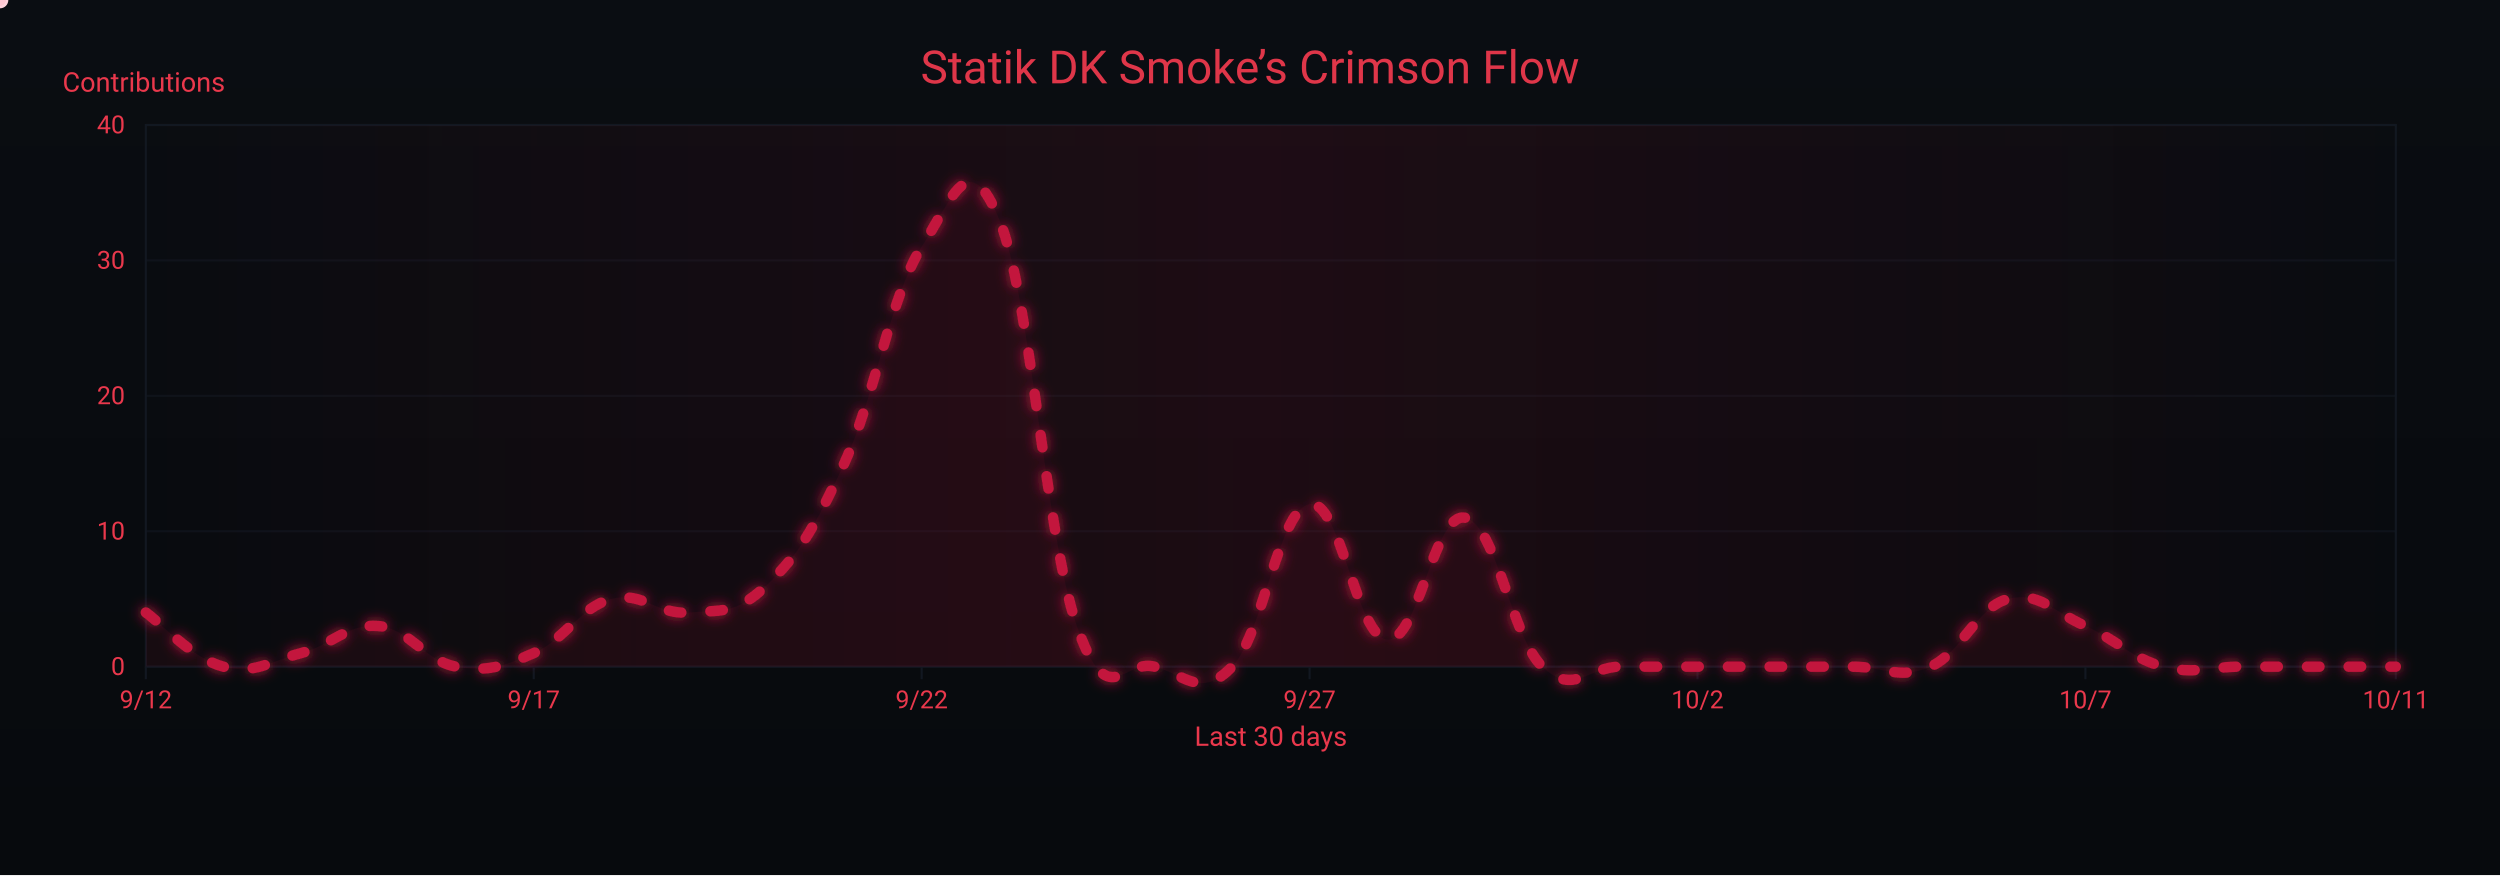
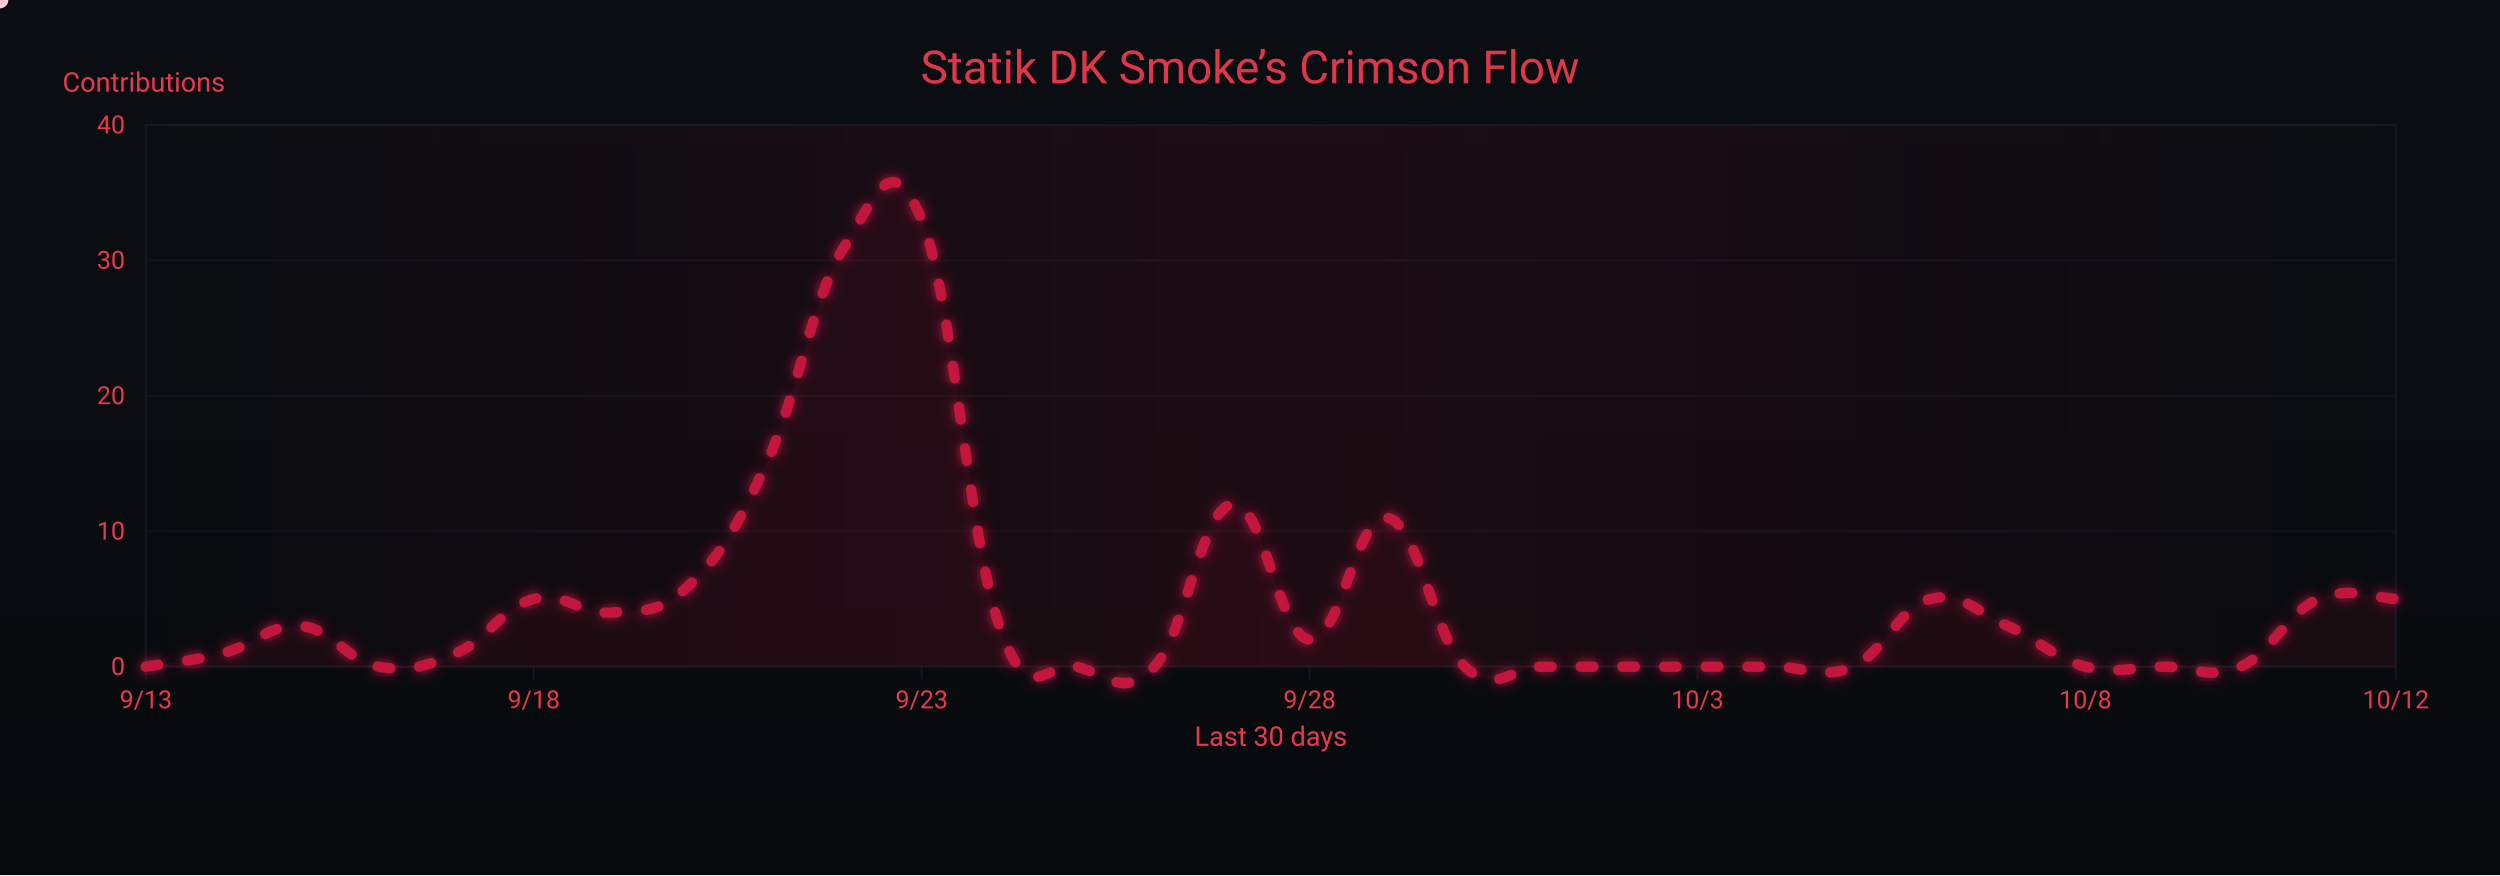
<svg xmlns="http://www.w3.org/2000/svg" width="1200" height="420" viewBox="0 0 1200 420" role="img" aria-label="Crimson Flow Graph">
  <defs>
    <linearGradient id="bgGrad" x1="0" y1="0" x2="0" y2="1">
      <stop offset="0%" stop-color="#0a0d12" />
      <stop offset="100%" stop-color="#070a0d" />
    </linearGradient>
    <filter id="glow">
      <feGaussianBlur stdDeviation="3" result="b1" />
      <feMerge>
        <feMergeNode in="b1" />
        <feMergeNode in="SourceGraphic" />
      </feMerge>
    </filter>
    <linearGradient id="sheen" x1="0" y1="0" x2="1" y2="0">
      <stop offset="0%" stop-color="#9b0e2a" stop-opacity="0" />
      <stop offset="50%" stop-color="#9b0e2a" stop-opacity=".14" />
      <stop offset="100%" stop-color="#9b0e2a" stop-opacity="0" />
      <animateTransform attributeName="gradientTransform" type="translate" from="-1 0" to="1 0" dur="9s" repeatCount="indefinite" />
    </linearGradient>
  </defs>
  <rect width="1200" height="420" fill="url(#bgGrad)" />
  <rect x="70" y="60" width="1080" height="260" fill="none" stroke="#121821" stroke-width="1" />
  <g font-family="ui-sans-serif,system-ui,-apple-system,Segoe UI,Roboto,Ubuntu,Arial" font-size="12">
    <path d="M70,320.0 H1150" stroke="#121821" stroke-width="1" opacity="0.6" />
    <text x="60" y="324.0" text-anchor="end" fill="#ea384c">0</text>
    <path d="M70,255.0 H1150" stroke="#121821" stroke-width="1" opacity="0.6" />
    <text x="60" y="259.0" text-anchor="end" fill="#ea384c">10</text>
    <path d="M70,190.0 H1150" stroke="#121821" stroke-width="1" opacity="0.6" />
    <text x="60" y="194.0" text-anchor="end" fill="#ea384c">20</text>
    <path d="M70,125.0 H1150" stroke="#121821" stroke-width="1" opacity="0.6" />
    <text x="60" y="129.0" text-anchor="end" fill="#ea384c">30</text>
    <path d="M70,60.0 H1150" stroke="#121821" stroke-width="1" opacity="0.6" />
    <text x="60" y="64.0" text-anchor="end" fill="#ea384c">40</text>
    <text x="30" y="44" fill="#ea384c" font-size="13">Contributions</text>
  </g>
  <g font-family="ui-sans-serif,system-ui,-apple-system,Segoe UI,Roboto,Ubuntu,Arial" font-size="12">
    <path d="M70.0,320 V326" stroke="#121821" stroke-width="1" />
-     <text x="70.0" y="340" text-anchor="middle" fill="#ea384c">9/12</text>
+     <text x="70.0" y="340" text-anchor="middle" fill="#ea384c">9/13</text>
    <path d="M256.2,320 V326" stroke="#121821" stroke-width="1" />
-     <text x="256.2" y="340" text-anchor="middle" fill="#ea384c">9/17</text>
+     <text x="256.2" y="340" text-anchor="middle" fill="#ea384c">9/18</text>
    <path d="M442.4,320 V326" stroke="#121821" stroke-width="1" />
-     <text x="442.4" y="340" text-anchor="middle" fill="#ea384c">9/22</text>
+     <text x="442.4" y="340" text-anchor="middle" fill="#ea384c">9/23</text>
    <path d="M628.6,320 V326" stroke="#121821" stroke-width="1" />
-     <text x="628.6" y="340" text-anchor="middle" fill="#ea384c">9/27</text>
+     <text x="628.6" y="340" text-anchor="middle" fill="#ea384c">9/28</text>
    <path d="M814.8,320 V326" stroke="#121821" stroke-width="1" />
-     <text x="814.8" y="340" text-anchor="middle" fill="#ea384c">10/2</text>
+     <text x="814.8" y="340" text-anchor="middle" fill="#ea384c">10/3</text>
    <path d="M1001.0,320 V326" stroke="#121821" stroke-width="1" />
-     <text x="1001.0" y="340" text-anchor="middle" fill="#ea384c">10/7</text>
+     <text x="1001.0" y="340" text-anchor="middle" fill="#ea384c">10/8</text>
    <path d="M1150.0,320 V326" stroke="#121821" stroke-width="1" />
-     <text x="1150.0" y="340" text-anchor="middle" fill="#ea384c">10/11</text>
+     <text x="1150.0" y="340" text-anchor="middle" fill="#ea384c">10/12</text>
    <text x="610" y="358" text-anchor="middle" fill="#ea384c" font-size="13">Last 30 days</text>
  </g>
  <rect x="70" y="60" width="1080" height="260" fill="url(#sheen)" />
  <text x="600" y="40" text-anchor="middle" font-family="ui-sans-serif,system-ui,-apple-system,Segoe UI,Roboto,Ubuntu,Arial" font-size="22" fill="#ea384c" opacity=".95">Statik DK Smoke’s Crimson Flow</text>
-   <path d="M70.0,294.0 C77.4,299.2 92.3,316.1 107.2,320.0 C122.1,323.9 129.6,317.4 144.5,313.5 C159.4,309.6 166.8,299.2 181.7,300.5 C196.6,301.8 204.1,317.4 219.0,320.0 C233.9,322.6 241.3,320.0 256.2,313.5 C271.1,307.0 278.6,291.4 293.4,287.5 C308.3,283.6 315.8,295.3 330.7,294.0 C345.6,292.7 353.0,295.3 367.9,281.0 C382.8,266.7 390.3,255.0 405.2,222.5 C420.1,190.0 427.5,141.9 442.4,118.5 C457.3,95.1 464.8,69.1 479.7,105.5 C494.6,141.9 502.0,257.6 516.9,300.5 C531.8,343.4 539.2,316.1 554.1,320.0 C569.0,323.9 576.5,335.6 591.4,320.0 C606.3,304.4 613.7,244.6 628.6,242.0 C643.5,239.4 651.0,305.7 665.9,307.0 C680.8,308.3 688.2,245.9 703.1,248.5 C718.0,251.1 725.4,305.7 740.3,320.0 C755.2,334.3 762.7,320.0 777.6,320.0 C792.5,320.0 799.9,320.0 814.8,320.0 C829.7,320.0 837.2,320.0 852.1,320.0 C867.0,320.0 874.4,320.0 889.3,320.0 C904.2,320.0 911.7,326.5 926.6,320.0 C941.4,313.5 948.9,291.4 963.8,287.5 C978.7,283.6 986.1,294.0 1001.0,300.5 C1015.9,307.0 1023.4,316.1 1038.3,320.0 C1053.2,323.9 1060.6,320.0 1075.5,320.0 C1090.4,320.0 1097.9,320.0 1112.8,320.0 C1127.7,320.0 1142.6,320.0 1150.0,320.0 L 1150,320 L 70,320 Z" fill="#7a0f26" opacity=".13">
+   <path d="M70.0,320.0 C77.4,318.7 92.3,317.4 107.2,313.5 C122.1,309.6 129.6,299.2 144.5,300.5 C159.4,301.8 166.8,317.4 181.7,320.0 C196.6,322.6 204.1,320.0 219.0,313.5 C233.9,307.0 241.3,291.4 256.2,287.5 C271.1,283.6 278.6,295.3 293.4,294.0 C308.3,292.7 315.8,295.3 330.7,281.0 C345.6,266.7 353.0,255.0 367.9,222.5 C382.8,190.0 390.3,141.9 405.2,118.5 C420.1,95.1 427.5,69.1 442.4,105.5 C457.3,141.9 464.8,257.6 479.7,300.5 C494.6,343.4 502.0,316.1 516.9,320.0 C531.8,323.9 539.2,335.6 554.1,320.0 C569.0,304.4 576.5,244.6 591.4,242.0 C606.3,239.4 613.7,305.7 628.6,307.0 C643.5,308.3 651.0,245.9 665.9,248.5 C680.8,251.1 688.2,305.7 703.1,320.0 C718.0,334.3 725.4,320.0 740.3,320.0 C755.2,320.0 762.7,320.0 777.6,320.0 C792.5,320.0 799.9,320.0 814.8,320.0 C829.7,320.0 837.2,320.0 852.1,320.0 C867.0,320.0 874.4,326.5 889.3,320.0 C904.2,313.5 911.7,291.4 926.6,287.5 C941.4,283.6 948.9,294.0 963.8,300.5 C978.7,307.0 986.1,316.1 1001.0,320.0 C1015.9,323.9 1023.4,320.0 1038.3,320.0 C1053.2,320.0 1060.6,326.5 1075.5,320.0 C1090.4,313.5 1097.9,294.0 1112.8,287.5 C1127.7,281.0 1142.6,287.5 1150.0,287.5 L 1150,320 L 70,320 Z" fill="#7a0f26" opacity=".13">
    <animate attributeName="opacity" values=".10;.17;.10" dur="6s" repeatCount="indefinite" />
  </path>
-   <path id="curve" d="M70.0,294.0 C77.4,299.2 92.3,316.1 107.2,320.0 C122.1,323.9 129.6,317.4 144.5,313.5 C159.4,309.6 166.8,299.2 181.7,300.5 C196.6,301.8 204.1,317.4 219.0,320.0 C233.9,322.6 241.3,320.0 256.2,313.5 C271.1,307.0 278.6,291.4 293.4,287.5 C308.3,283.6 315.8,295.3 330.7,294.0 C345.6,292.7 353.0,295.3 367.9,281.0 C382.8,266.7 390.3,255.0 405.2,222.5 C420.1,190.0 427.5,141.9 442.4,118.5 C457.3,95.1 464.8,69.1 479.7,105.5 C494.6,141.9 502.0,257.6 516.9,300.5 C531.8,343.4 539.2,316.1 554.1,320.0 C569.0,323.9 576.5,335.6 591.4,320.0 C606.3,304.4 613.7,244.6 628.6,242.0 C643.5,239.4 651.0,305.7 665.9,307.0 C680.8,308.3 688.2,245.9 703.1,248.5 C718.0,251.1 725.4,305.7 740.3,320.0 C755.2,334.3 762.7,320.0 777.6,320.0 C792.5,320.0 799.9,320.0 814.8,320.0 C829.7,320.0 837.2,320.0 852.1,320.0 C867.0,320.0 874.4,320.0 889.3,320.0 C904.2,320.0 911.7,326.5 926.6,320.0 C941.4,313.5 948.9,291.4 963.8,287.5 C978.7,283.6 986.1,294.0 1001.0,300.5 C1015.9,307.0 1023.4,316.1 1038.3,320.0 C1053.2,323.9 1060.6,320.0 1075.5,320.0 C1090.4,320.0 1097.9,320.0 1112.8,320.0 C1127.7,320.0 1142.6,320.0 1150.0,320.0" fill="none" stroke="#c3193d" stroke-width="5" stroke-linecap="round" stroke-linejoin="round" stroke-dasharray="6 14" filter="url(#glow)">
+   <path id="curve" d="M70.0,320.0 C77.4,318.7 92.3,317.4 107.2,313.5 C122.1,309.6 129.6,299.2 144.5,300.5 C159.4,301.8 166.8,317.4 181.7,320.0 C196.6,322.6 204.1,320.0 219.0,313.5 C233.9,307.0 241.3,291.4 256.2,287.5 C271.1,283.6 278.6,295.3 293.4,294.0 C308.3,292.7 315.8,295.3 330.7,281.0 C345.6,266.7 353.0,255.0 367.9,222.5 C382.8,190.0 390.3,141.9 405.2,118.5 C420.1,95.1 427.5,69.1 442.4,105.5 C457.3,141.9 464.8,257.6 479.7,300.5 C494.6,343.4 502.0,316.1 516.9,320.0 C531.8,323.9 539.2,335.6 554.1,320.0 C569.0,304.4 576.5,244.6 591.4,242.0 C606.3,239.4 613.7,305.7 628.6,307.0 C643.5,308.3 651.0,245.9 665.9,248.5 C680.8,251.1 688.2,305.7 703.1,320.0 C718.0,334.3 725.4,320.0 740.3,320.0 C755.2,320.0 762.7,320.0 777.6,320.0 C792.5,320.0 799.9,320.0 814.8,320.0 C829.7,320.0 837.2,320.0 852.1,320.0 C867.0,320.0 874.4,326.5 889.3,320.0 C904.2,313.5 911.7,291.4 926.6,287.5 C941.4,283.6 948.9,294.0 963.8,300.5 C978.7,307.0 986.1,316.1 1001.0,320.0 C1015.9,323.9 1023.4,320.0 1038.3,320.0 C1053.2,320.0 1060.6,326.5 1075.5,320.0 C1090.4,313.5 1097.9,294.0 1112.8,287.5 C1127.7,281.0 1142.6,287.5 1150.0,287.5" fill="none" stroke="#c3193d" stroke-width="5" stroke-linecap="round" stroke-linejoin="round" stroke-dasharray="6 14" filter="url(#glow)">
    <animate attributeName="stroke-dashoffset" values="0;-220" dur="4.8s" repeatCount="indefinite" />
  </path>
  <g fill="#ffd1db">
    <circle r="4">
      <animateMotion dur="7s" rotate="auto" repeatCount="indefinite">
        <mpath href="#curve" />
      </animateMotion>
      <animate attributeName="opacity" values="1;.3;1" dur="2.2s" repeatCount="indefinite" />
    </circle>
    <circle r="3" fill="#ffffff">
      <animateMotion dur="8.2s" begin="1s" rotate="auto" repeatCount="indefinite">
        <mpath href="#curve" />
      </animateMotion>
      <animate attributeName="opacity" values=".7;.2;.7" dur="2.4s" repeatCount="indefinite" />
    </circle>
    <circle r="3" fill="#ffc7d3">
      <animateMotion dur="6s" begin="2s" rotate="auto" repeatCount="indefinite">
        <mpath href="#curve" />
      </animateMotion>
      <animate attributeName="opacity" values=".8;.3;.8" dur="2s" repeatCount="indefinite" />
    </circle>
  </g>
</svg>
